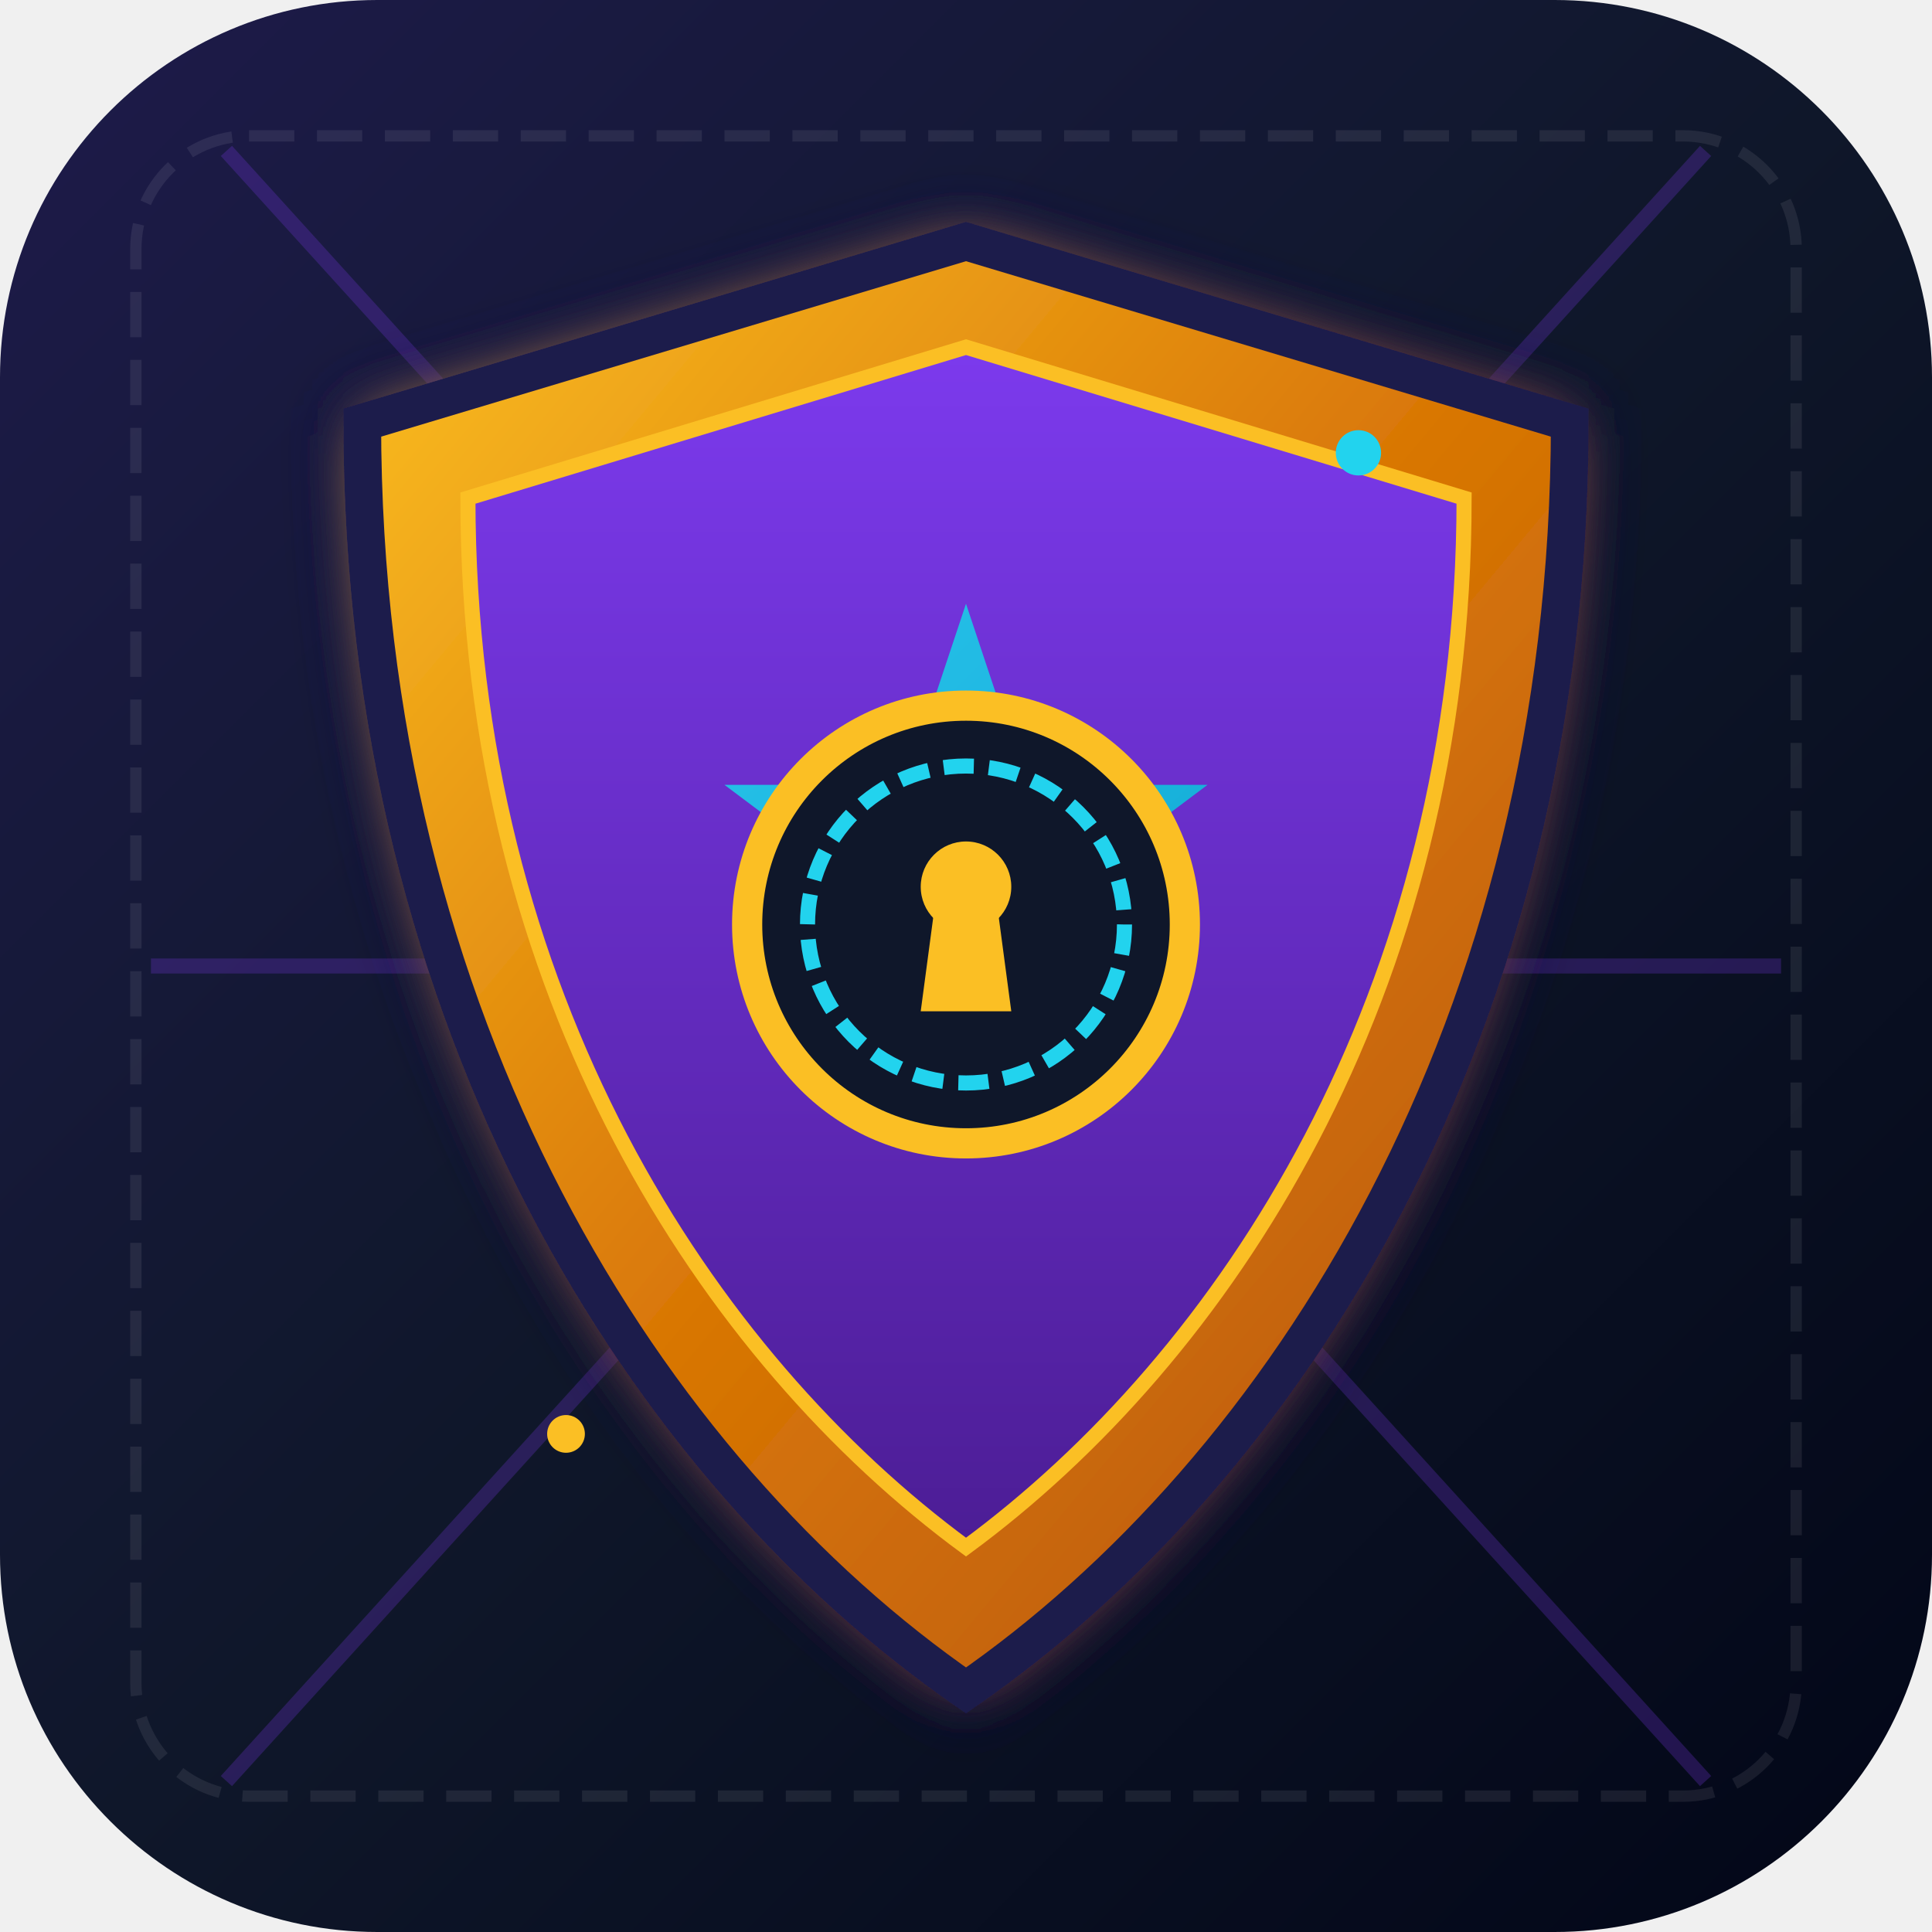
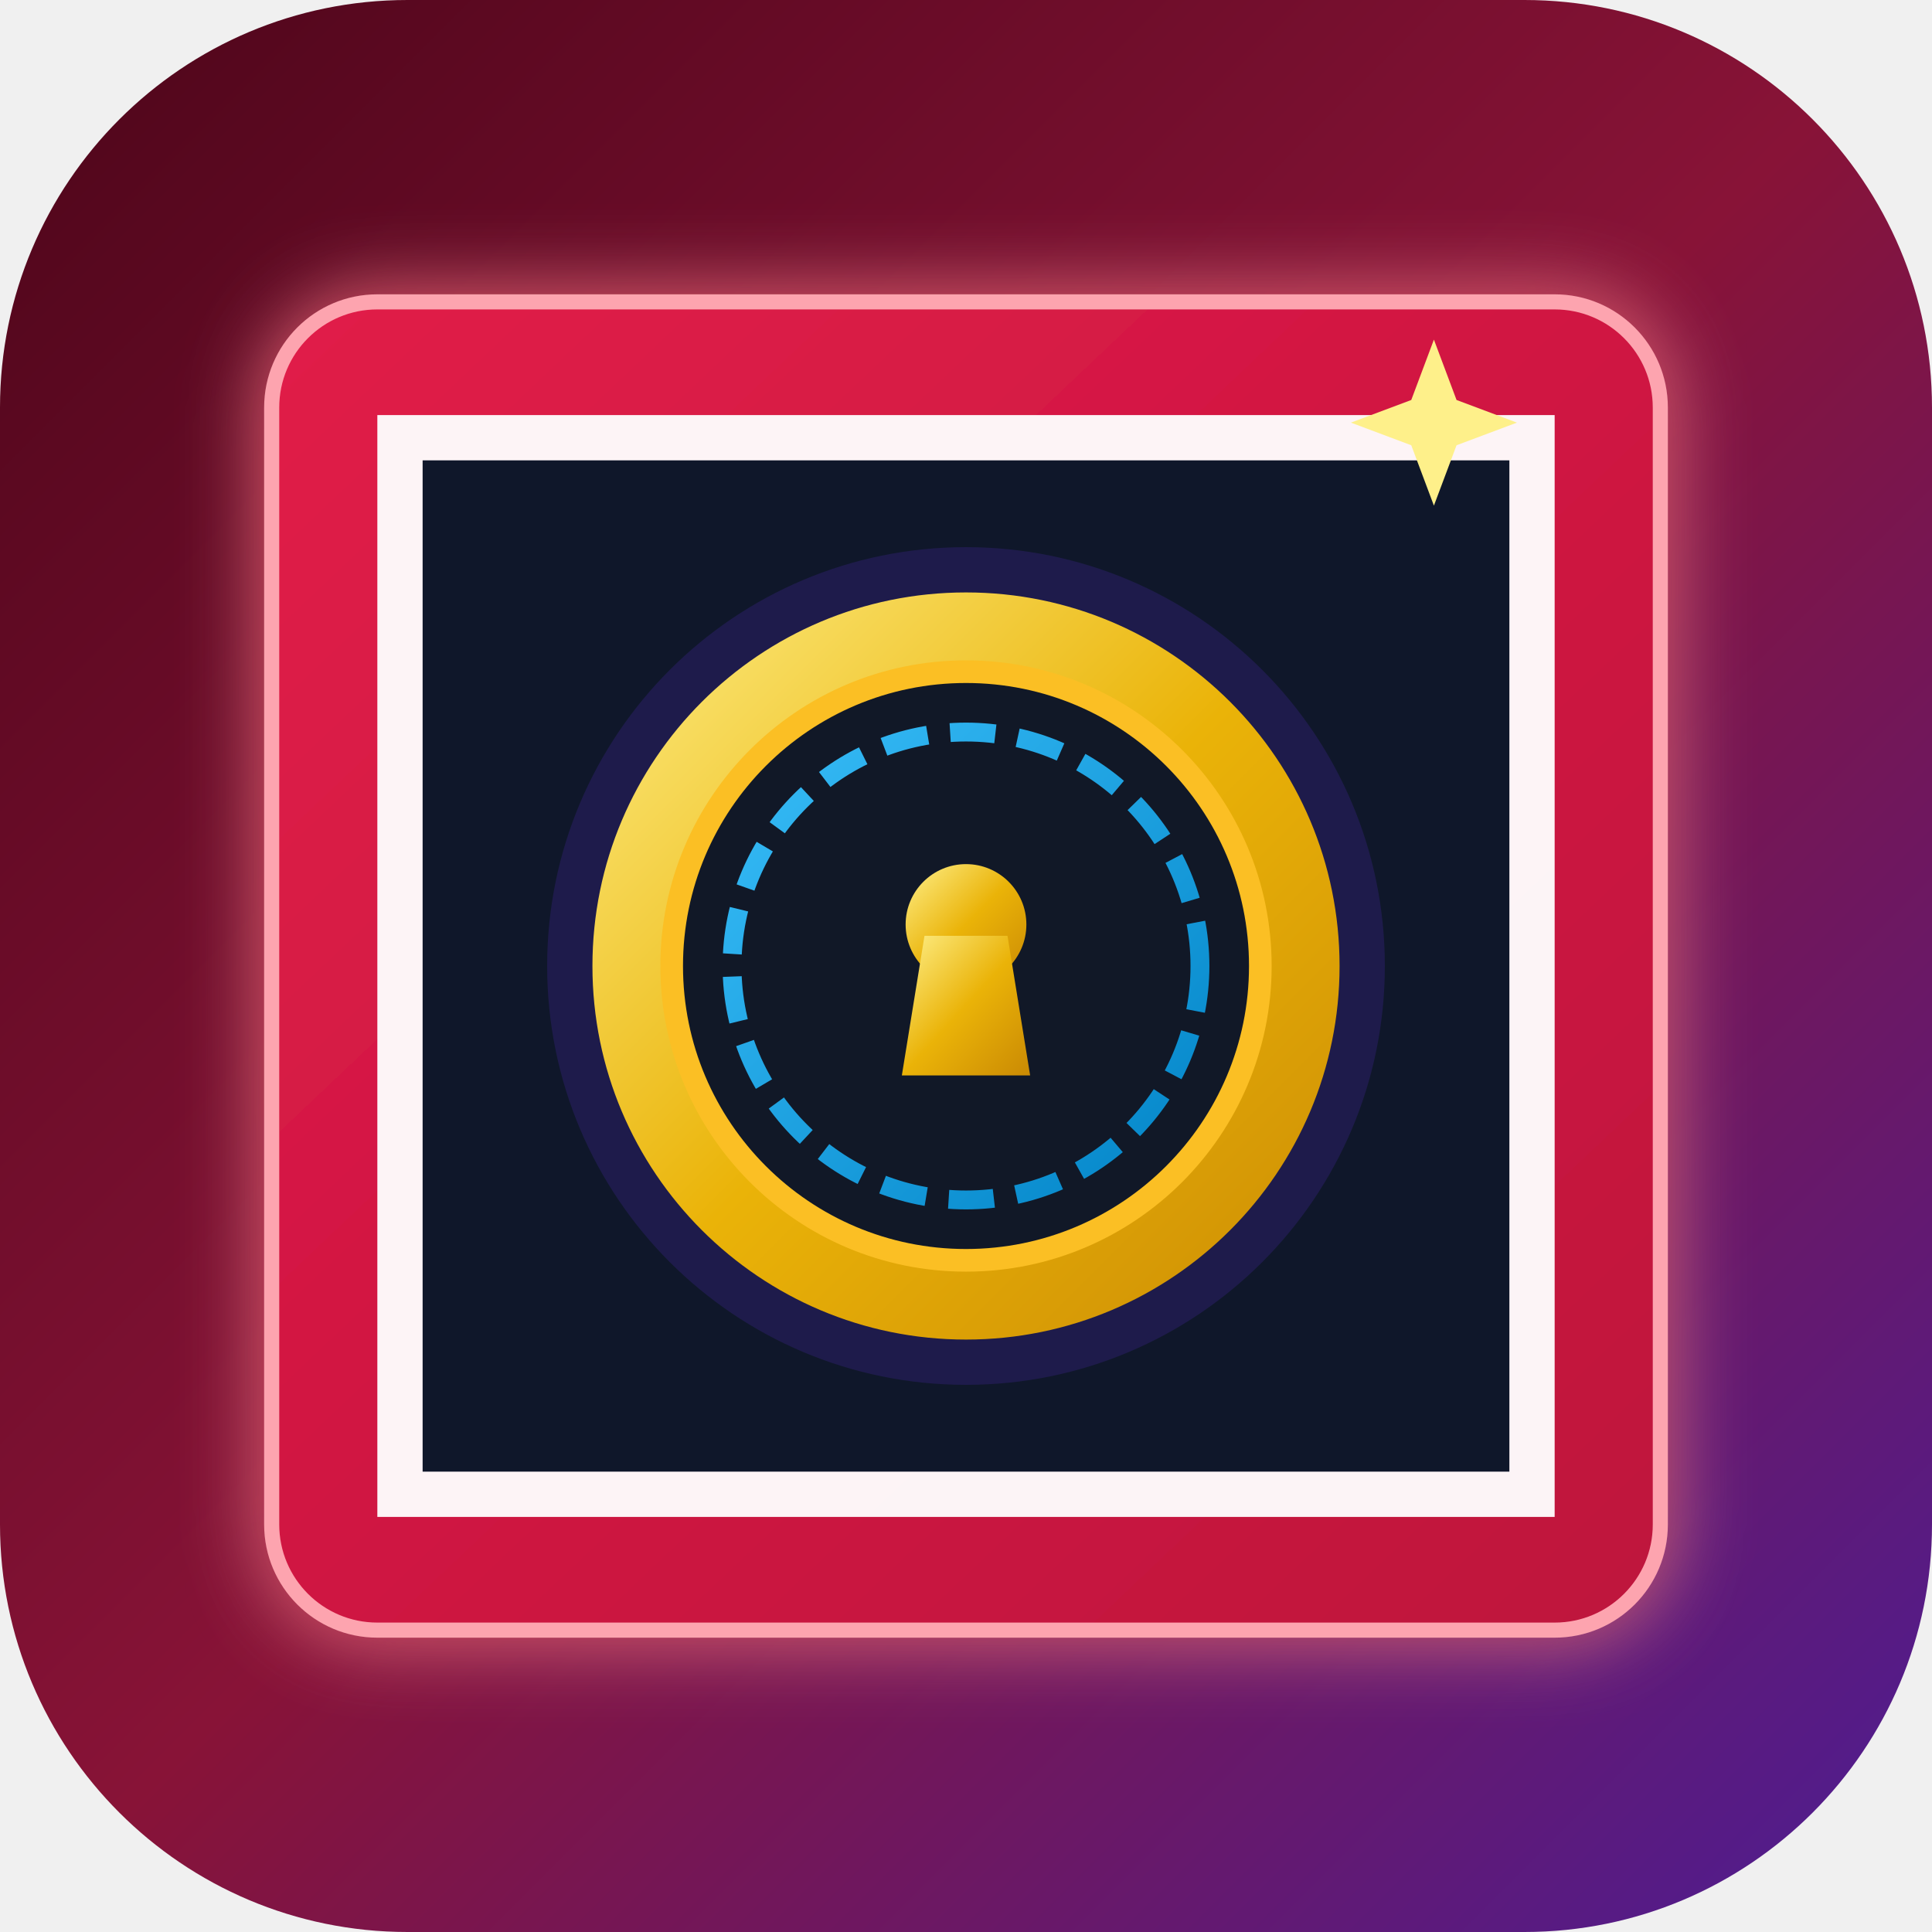
<svg xmlns="http://www.w3.org/2000/svg" viewBox="0 0 512 512" width="100%" height="100%">
  <defs>
-     <linearGradient id="bgGrad" x1="0%" y1="0%" x2="100%" y2="100%">
-       <stop offset="0%" stop-color="#1e1b4b" />
-       <stop offset="50%" stop-color="#0f172a" />
-       <stop offset="100%" stop-color="#020617" />
-     </linearGradient>
-     <linearGradient id="shieldGrad" x1="0%" y1="0%" x2="100%" y2="100%">
-       <stop offset="0%" stop-color="#fbbf24" />
-       <stop offset="50%" stop-color="#d97706" />
-       <stop offset="100%" stop-color="#b45309" />
-     </linearGradient>
-     <linearGradient id="innerShieldGrad" x1="0%" y1="0%" x2="0%" y2="100%">
-       <stop offset="0%" stop-color="#7c3aed" />
+     <linearGradient id="bgGradC" x1="0%" y1="0%" x2="100%" y2="100%">
+       <stop offset="0%" stop-color="#4c0519" />
+       <stop offset="50%" stop-color="#881337" />
      <stop offset="100%" stop-color="#4c1d95" />
    </linearGradient>
-     <linearGradient id="cyanGlow" x1="0%" y1="0%" x2="100%" y2="100%">
-       <stop offset="0%" stop-color="#22d3ee" />
-       <stop offset="100%" stop-color="#06b6d4" />
+     <linearGradient id="goldLock" x1="0%" y1="0%" x2="100%" y2="100%">
+       <stop offset="0%" stop-color="#fef08a" />
+       <stop offset="50%" stop-color="#eab308" />
+       <stop offset="100%" stop-color="#ca8a04" />
    </linearGradient>
-     <filter id="glow" x="-20%" y="-20%" width="140%" height="140%">
-       <feGaussianBlur stdDeviation="8" result="blur" />
+     <linearGradient id="bookCover" x1="0%" y1="0%" x2="100%" y2="100%">
+       <stop offset="0%" stop-color="#e11d48" />
+       <stop offset="100%" stop-color="#be123c" />
+     </linearGradient>
+     <linearGradient id="cyanSpark" x1="0%" y1="0%" x2="100%" y2="100%">
+       <stop offset="0%" stop-color="#38bdf8" />
+       <stop offset="100%" stop-color="#0284c7" />
+     </linearGradient>
+     <filter id="crimsonGlow" x="-20%" y="-20%" width="140%" height="140%">
+       <feGaussianBlur stdDeviation="10" result="blur" />
      <feComposite in="SourceGraphic" in2="blur" operator="over" />
    </filter>
  </defs>
-   <rect width="512" height="512" rx="100" fill="url(#bgGrad)" />
-   <path d="M256 256 L60 40 L256 256 L452 40 L256 256 L472 256 L256 256 L452 472 L256 256 L60 472 L256 256 L40 256 Z" stroke="rgba(124, 58, 237, 0.25)" stroke-width="4" fill="none" />
-   <rect x="36" y="36" width="440" height="440" rx="30" fill="none" stroke="rgba(255,255,255,0.08)" stroke-width="3" stroke-dasharray="12 6" />
-   <path d="M256 64 L416 112 C416 272 340 390 256 448 C172 390 96 272 96 112 Z" fill="url(#shieldGrad)" stroke="#1e1b4b" stroke-width="10" filter="url(#glow)" />
-   <path d="M256 92 L388 132 C388 264 324 360 256 410 C188 360 124 264 124 132 Z" fill="url(#innerShieldGrad)" stroke="#fbbf24" stroke-width="4" />
-   <path d="M256 160 L272 208 L320 208 L280 238 L296 286 L256 254 L216 286 L232 238 L192 208 L240 208 Z" fill="url(#cyanGlow)" opacity="0.9" />
-   <circle cx="256" cy="245" r="58" fill="#0f172a" stroke="#fbbf24" stroke-width="8" />
-   <circle cx="256" cy="245" r="42" fill="none" stroke="#22d3ee" stroke-width="4" stroke-dasharray="8 4" />
-   <circle cx="256" cy="235" r="12" fill="#fbbf24" />
-   <path d="M248 238 L264 238 L268 268 L244 268 Z" fill="#fbbf24" />
-   <circle cx="360" cy="120" r="6" fill="#22d3ee" />
-   <circle cx="150" cy="380" r="5" fill="#fbbf24" />
+   <rect width="512" height="512" rx="108" fill="url(#bgGradC)" />
+   <rect x="72" y="80" width="368" height="352" rx="28" fill="url(#bookCover)" stroke="#fda4af" stroke-width="4" filter="url(#crimsonGlow)" />
+   <path d="M100 110 L412 110 L412 402 L100 402 Z" fill="#ffffff" opacity="0.95" />
+   <path d="M112 122 L400 122 L400 390 L112 390 Z" fill="#0f172a" />
+   <circle cx="256" cy="256" r="105" fill="url(#goldLock)" stroke="#1e1b4b" stroke-width="12" />
+   <circle cx="256" cy="256" r="78" fill="#111827" stroke="#fbbf24" stroke-width="6" />
+   <circle cx="256" cy="256" r="62" fill="none" stroke="url(#cyanSpark)" stroke-width="5" stroke-dasharray="12 6" />
+   <circle cx="256" cy="245" r="16" fill="url(#goldLock)" />
+   <path d="M245 248 L267 248 L273 285 L239 285 Z" fill="url(#goldLock)" />
+   <path d="M380 90 L386 106 L402 112 L386 118 L380 134 L374 118 L358 112 L374 106 Z" fill="#fef08a" />
</svg>
